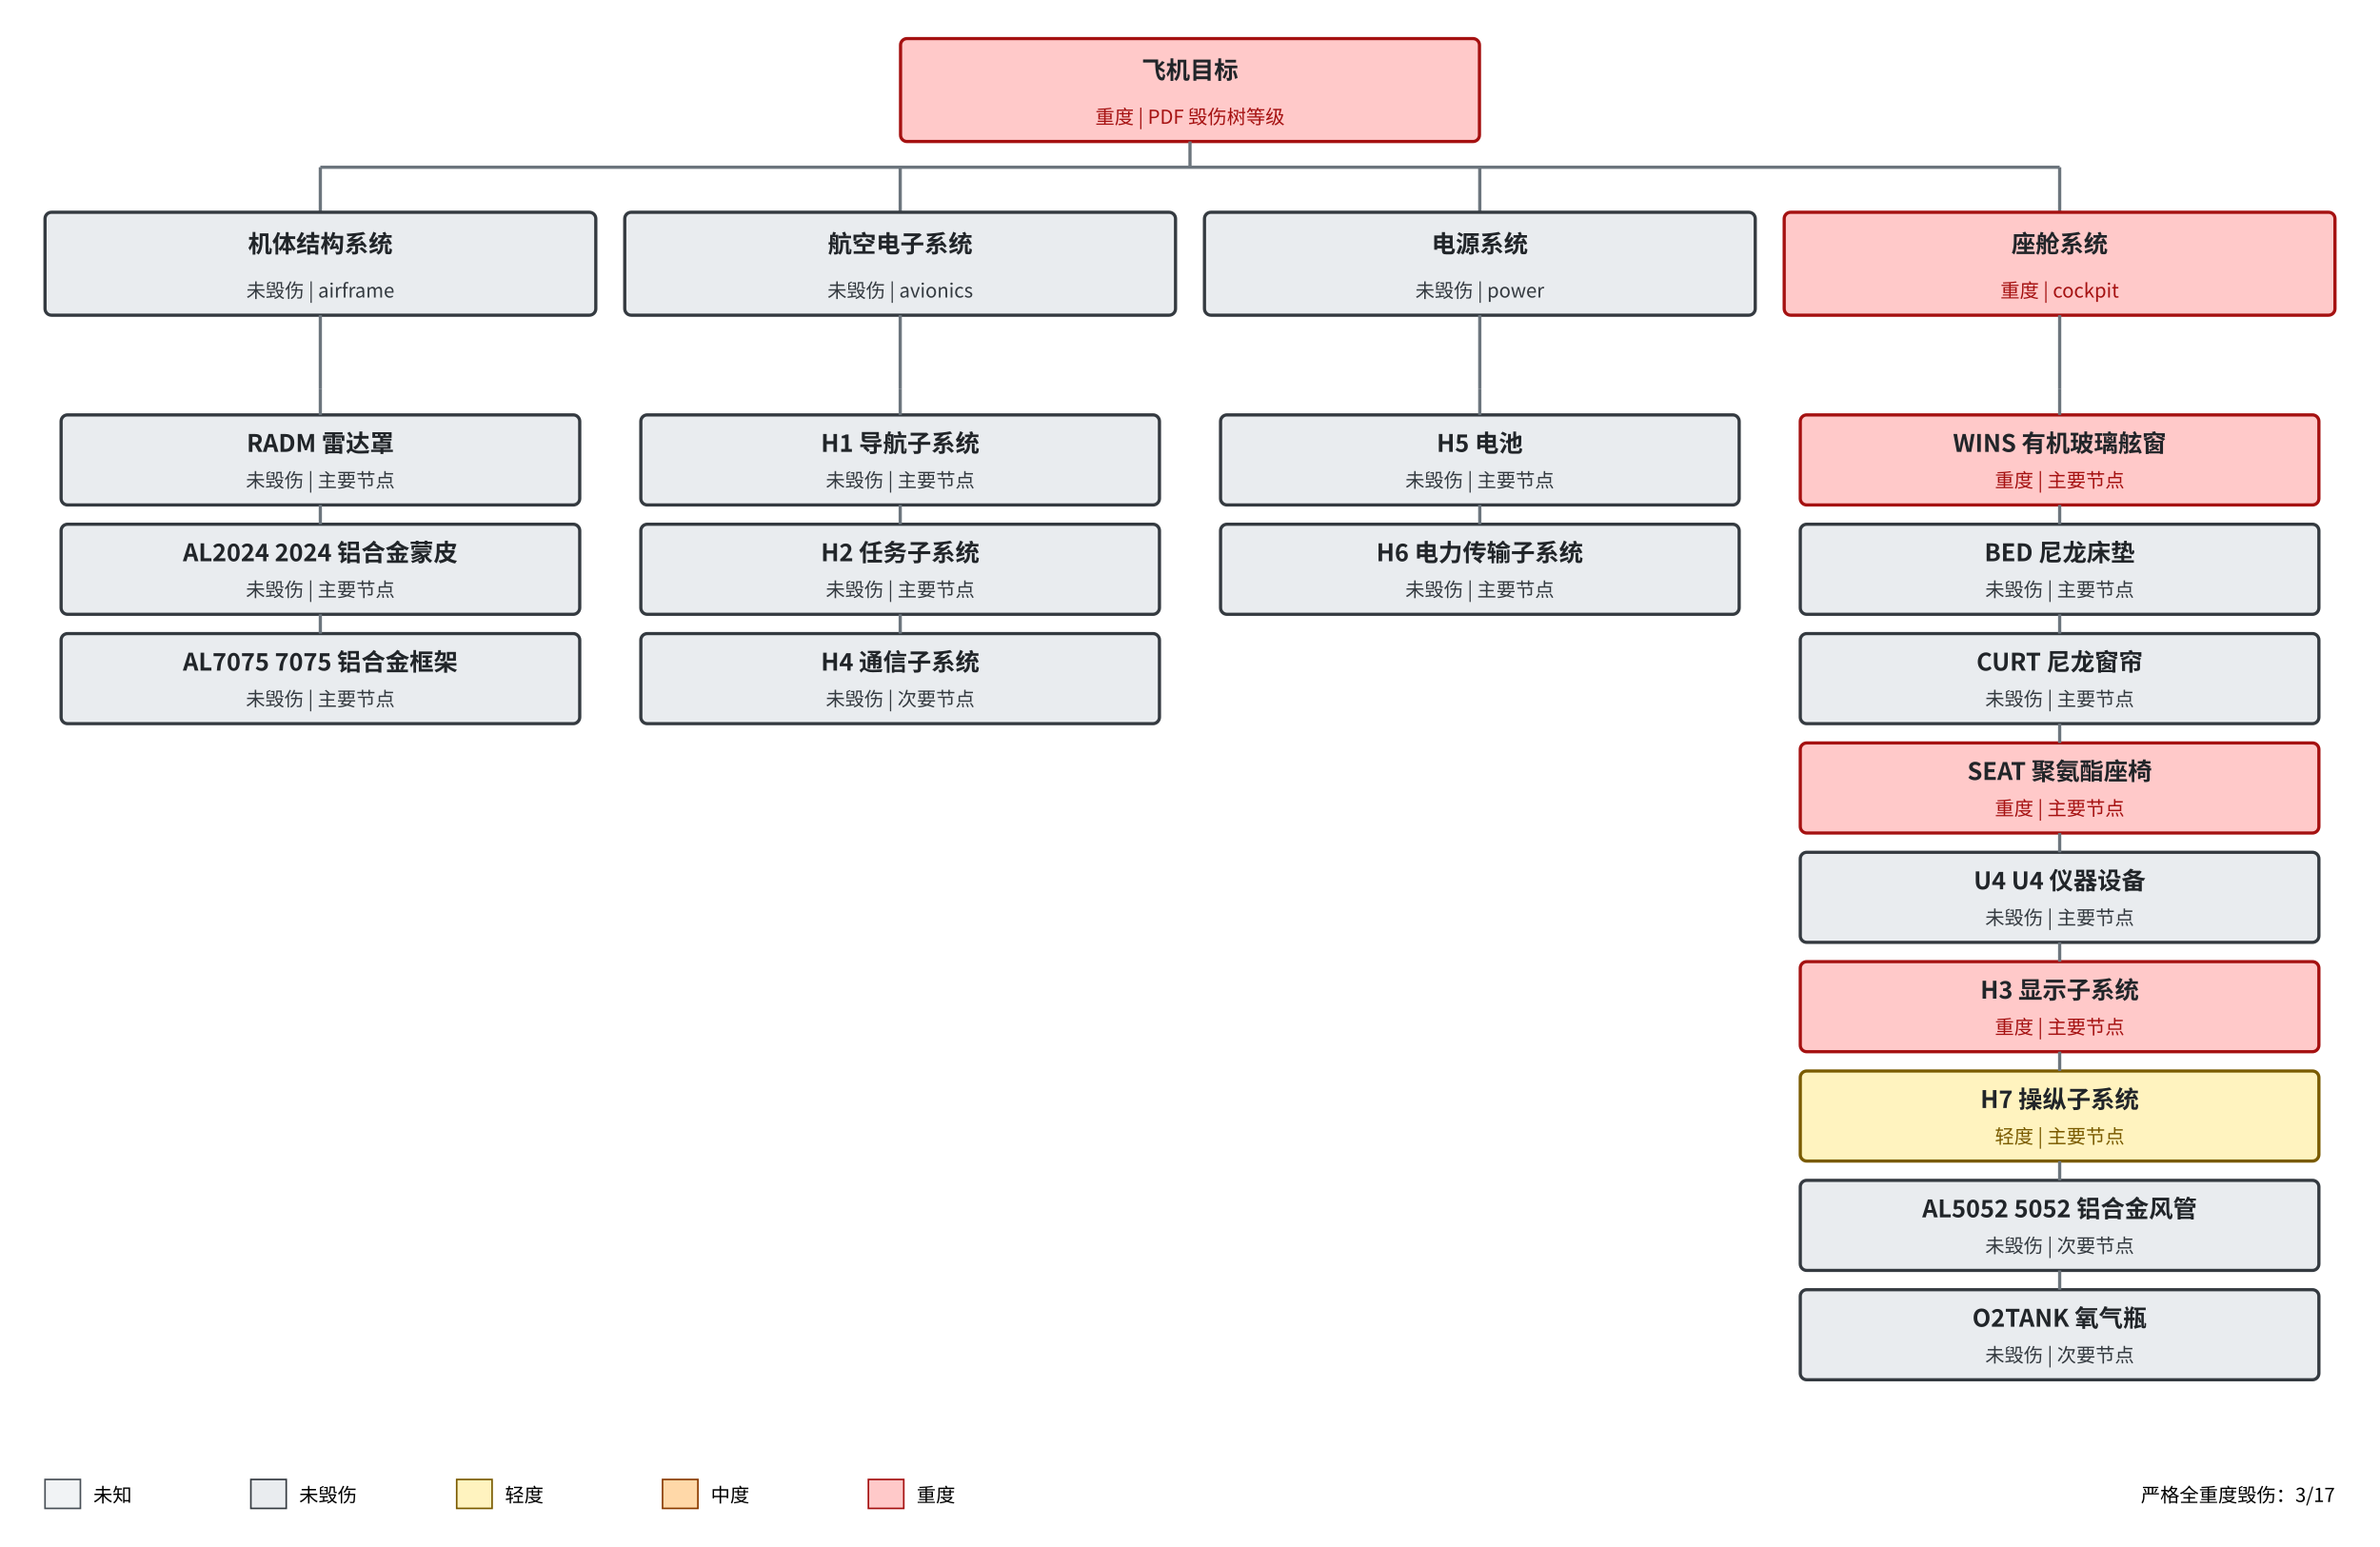
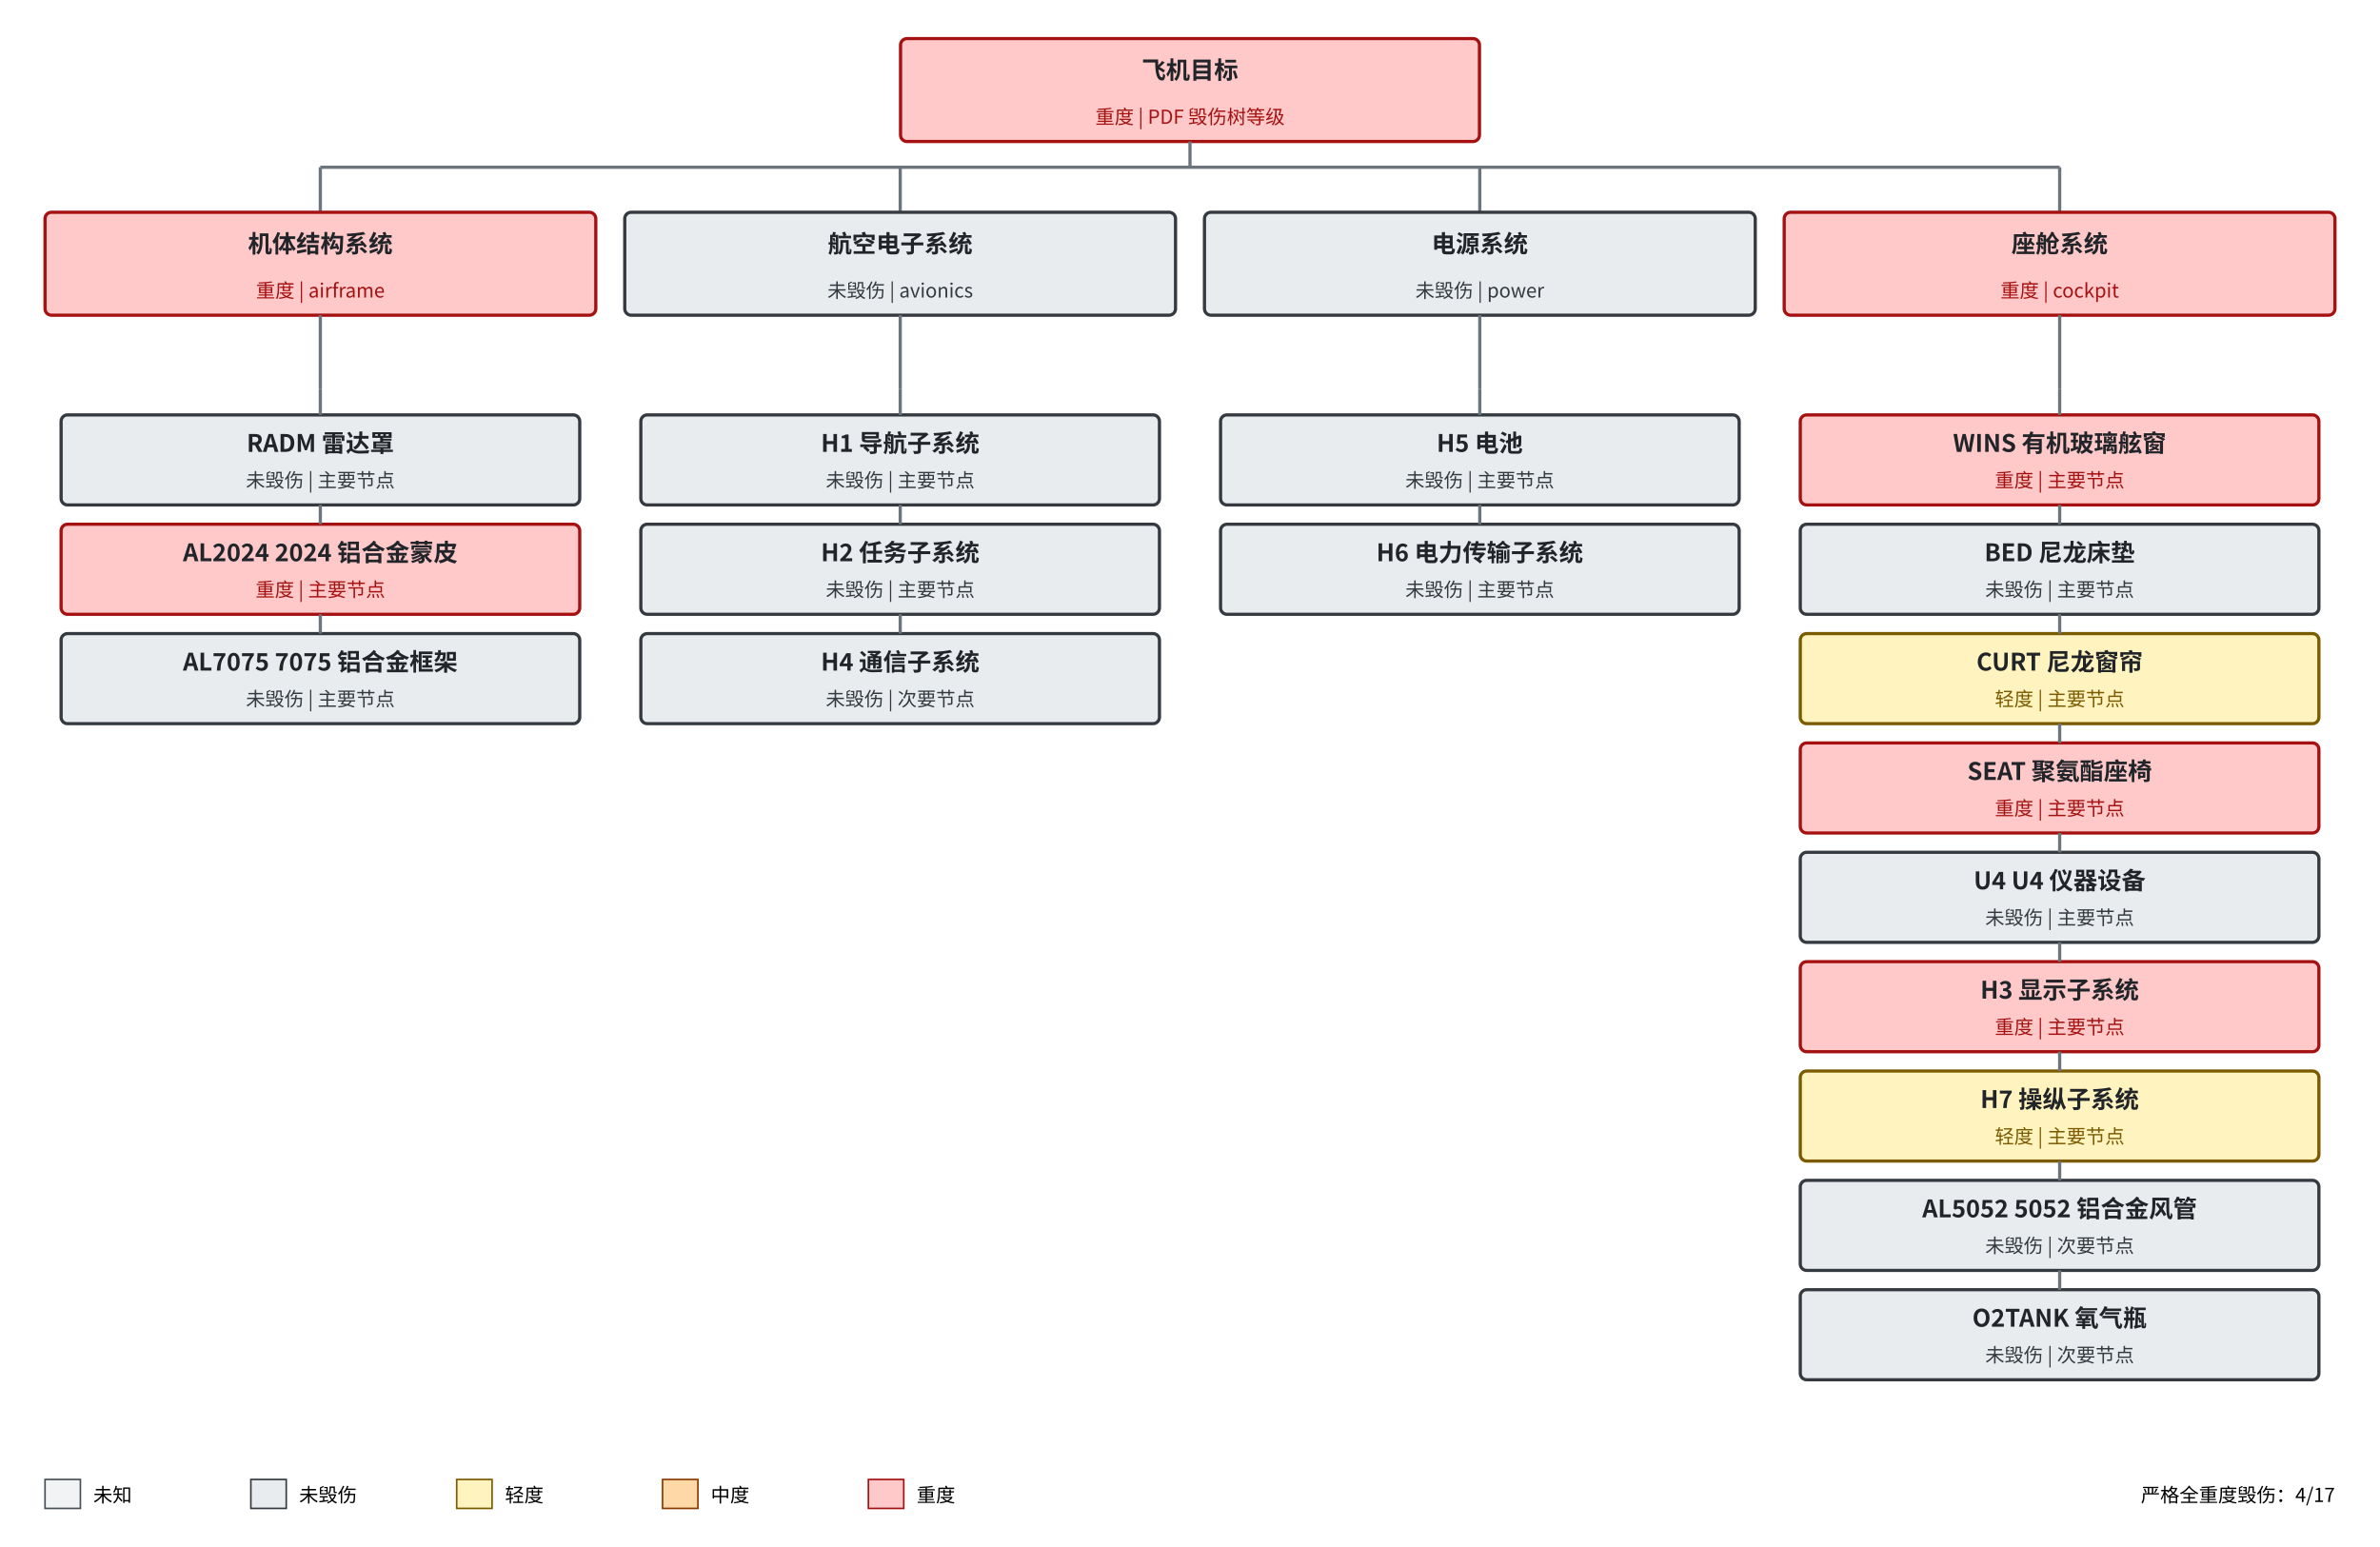
<svg xmlns="http://www.w3.org/2000/svg" width="1480" height="962" viewBox="0 0 1480 962">
  <style>text{font-family:"Microsoft YaHei","Noto Sans CJK SC",Arial,sans-serif;letter-spacing:0}.title{font-size:20px;font-weight:700}.label{font-size:15px;font-weight:600}.small{font-size:12px}.line{stroke:#6c757d;stroke-width:2;fill:none}</style>
  <rect width="100%" height="100%" fill="#ffffff" />
  <rect x="560.0" y="24.0" width="360.0" height="64.0" rx="4" fill="#ffc9c9" stroke="#a51111" stroke-width="2" />
  <text x="740.0" y="49.0" text-anchor="middle" class="label" fill="#212529">飞机目标</text>
  <text x="740.0" y="77.0" text-anchor="middle" class="small" fill="#a51111">重度 | PDF 毁伤树等级</text>
  <path class="line" d="M 740.0 88.0 V 104.0" />
  <path class="line" d="M 199.2 104.0 H 1280.8" />
  <path class="line" d="M 199.2 104.0 V 132.0" />
-   <rect x="28.0" y="132.0" width="342.5" height="64.0" rx="4" fill="#e9ecef" stroke="#343a40" stroke-width="2" />
+   <rect x="28.0" y="132.0" width="342.5" height="64.0" rx="4" fill="#ffc9c9" stroke="#a51111" stroke-width="2" />
  <text x="199.2" y="157.0" text-anchor="middle" class="label" fill="#212529">机体结构系统</text>
-   <text x="199.2" y="185.0" text-anchor="middle" class="small" fill="#343a40">未毁伤 | airframe</text>
+   <text x="199.2" y="185.0" text-anchor="middle" class="small" fill="#a51111">重度 | airframe</text>
  <path class="line" d="M 199.2 196.0 V 242.0" />
  <rect x="38.0" y="258.0" width="322.5" height="56.0" rx="4" fill="#e9ecef" stroke="#343a40" stroke-width="2" />
  <text x="199.2" y="281.0" text-anchor="middle" class="label" fill="#212529">RADM  雷达罩</text>
  <text x="199.2" y="303.0" text-anchor="middle" class="small" fill="#343a40">未毁伤 | 主要节点</text>
  <path class="line" d="M 199.2 242.0 V 258.0" />
-   <rect x="38.0" y="326.0" width="322.5" height="56.0" rx="4" fill="#e9ecef" stroke="#343a40" stroke-width="2" />
+   <rect x="38.0" y="326.0" width="322.5" height="56.0" rx="4" fill="#ffc9c9" stroke="#a51111" stroke-width="2" />
  <text x="199.2" y="349.0" text-anchor="middle" class="label" fill="#212529">AL2024  2024 铝合金蒙皮</text>
-   <text x="199.2" y="371.0" text-anchor="middle" class="small" fill="#343a40">未毁伤 | 主要节点</text>
+   <text x="199.2" y="371.0" text-anchor="middle" class="small" fill="#a51111">重度 | 主要节点</text>
  <path class="line" d="M 199.2 314.0 V 326.0" />
  <rect x="38.0" y="394.0" width="322.5" height="56.0" rx="4" fill="#e9ecef" stroke="#343a40" stroke-width="2" />
  <text x="199.2" y="417.0" text-anchor="middle" class="label" fill="#212529">AL7075  7075 铝合金框架</text>
  <text x="199.2" y="439.0" text-anchor="middle" class="small" fill="#343a40">未毁伤 | 主要节点</text>
  <path class="line" d="M 199.2 382.0 V 394.0" />
  <path class="line" d="M 559.8 104.0 V 132.0" />
  <rect x="388.5" y="132.0" width="342.5" height="64.0" rx="4" fill="#e9ecef" stroke="#343a40" stroke-width="2" />
  <text x="559.8" y="157.0" text-anchor="middle" class="label" fill="#212529">航空电子系统</text>
  <text x="559.8" y="185.0" text-anchor="middle" class="small" fill="#343a40">未毁伤 | avionics</text>
  <path class="line" d="M 559.8 196.0 V 242.0" />
  <rect x="398.5" y="258.0" width="322.5" height="56.0" rx="4" fill="#e9ecef" stroke="#343a40" stroke-width="2" />
  <text x="559.8" y="281.0" text-anchor="middle" class="label" fill="#212529">H1  导航子系统</text>
  <text x="559.8" y="303.0" text-anchor="middle" class="small" fill="#343a40">未毁伤 | 主要节点</text>
  <path class="line" d="M 559.8 242.0 V 258.0" />
  <rect x="398.5" y="326.0" width="322.5" height="56.0" rx="4" fill="#e9ecef" stroke="#343a40" stroke-width="2" />
  <text x="559.8" y="349.0" text-anchor="middle" class="label" fill="#212529">H2  任务子系统</text>
  <text x="559.8" y="371.0" text-anchor="middle" class="small" fill="#343a40">未毁伤 | 主要节点</text>
  <path class="line" d="M 559.8 314.0 V 326.0" />
  <rect x="398.5" y="394.0" width="322.5" height="56.0" rx="4" fill="#e9ecef" stroke="#343a40" stroke-width="2" />
  <text x="559.8" y="417.0" text-anchor="middle" class="label" fill="#212529">H4  通信子系统</text>
  <text x="559.8" y="439.0" text-anchor="middle" class="small" fill="#343a40">未毁伤 | 次要节点</text>
  <path class="line" d="M 559.8 382.0 V 394.0" />
  <path class="line" d="M 920.2 104.0 V 132.0" />
  <rect x="749.0" y="132.0" width="342.5" height="64.0" rx="4" fill="#e9ecef" stroke="#343a40" stroke-width="2" />
  <text x="920.2" y="157.0" text-anchor="middle" class="label" fill="#212529">电源系统</text>
  <text x="920.2" y="185.0" text-anchor="middle" class="small" fill="#343a40">未毁伤 | power</text>
  <path class="line" d="M 920.2 196.0 V 242.0" />
  <rect x="759.0" y="258.0" width="322.5" height="56.0" rx="4" fill="#e9ecef" stroke="#343a40" stroke-width="2" />
  <text x="920.2" y="281.0" text-anchor="middle" class="label" fill="#212529">H5  电池</text>
  <text x="920.2" y="303.0" text-anchor="middle" class="small" fill="#343a40">未毁伤 | 主要节点</text>
  <path class="line" d="M 920.2 242.0 V 258.0" />
  <rect x="759.0" y="326.0" width="322.5" height="56.0" rx="4" fill="#e9ecef" stroke="#343a40" stroke-width="2" />
  <text x="920.2" y="349.0" text-anchor="middle" class="label" fill="#212529">H6  电力传输子系统</text>
  <text x="920.2" y="371.0" text-anchor="middle" class="small" fill="#343a40">未毁伤 | 主要节点</text>
  <path class="line" d="M 920.2 314.0 V 326.0" />
  <path class="line" d="M 1280.8 104.0 V 132.0" />
  <rect x="1109.5" y="132.0" width="342.5" height="64.0" rx="4" fill="#ffc9c9" stroke="#a51111" stroke-width="2" />
  <text x="1280.8" y="157.0" text-anchor="middle" class="label" fill="#212529">座舱系统</text>
  <text x="1280.8" y="185.0" text-anchor="middle" class="small" fill="#a51111">重度 | cockpit</text>
  <path class="line" d="M 1280.8 196.0 V 242.0" />
  <rect x="1119.5" y="258.0" width="322.5" height="56.0" rx="4" fill="#ffc9c9" stroke="#a51111" stroke-width="2" />
  <text x="1280.8" y="281.0" text-anchor="middle" class="label" fill="#212529">WINS  有机玻璃舷窗</text>
  <text x="1280.8" y="303.0" text-anchor="middle" class="small" fill="#a51111">重度 | 主要节点</text>
  <path class="line" d="M 1280.8 242.0 V 258.0" />
  <rect x="1119.5" y="326.0" width="322.5" height="56.0" rx="4" fill="#e9ecef" stroke="#343a40" stroke-width="2" />
  <text x="1280.8" y="349.0" text-anchor="middle" class="label" fill="#212529">BED  尼龙床垫</text>
  <text x="1280.8" y="371.0" text-anchor="middle" class="small" fill="#343a40">未毁伤 | 主要节点</text>
  <path class="line" d="M 1280.8 314.0 V 326.0" />
-   <rect x="1119.5" y="394.0" width="322.5" height="56.0" rx="4" fill="#e9ecef" stroke="#343a40" stroke-width="2" />
+   <rect x="1119.5" y="394.0" width="322.5" height="56.0" rx="4" fill="#fff3bf" stroke="#7a5b00" stroke-width="2" />
  <text x="1280.8" y="417.0" text-anchor="middle" class="label" fill="#212529">CURT  尼龙窗帘</text>
-   <text x="1280.8" y="439.0" text-anchor="middle" class="small" fill="#343a40">未毁伤 | 主要节点</text>
+   <text x="1280.8" y="439.0" text-anchor="middle" class="small" fill="#7a5b00">轻度 | 主要节点</text>
  <path class="line" d="M 1280.8 382.0 V 394.0" />
  <rect x="1119.5" y="462.0" width="322.5" height="56.0" rx="4" fill="#ffc9c9" stroke="#a51111" stroke-width="2" />
  <text x="1280.8" y="485.0" text-anchor="middle" class="label" fill="#212529">SEAT  聚氨酯座椅</text>
  <text x="1280.8" y="507.0" text-anchor="middle" class="small" fill="#a51111">重度 | 主要节点</text>
  <path class="line" d="M 1280.8 450.0 V 462.0" />
  <rect x="1119.5" y="530.0" width="322.5" height="56.0" rx="4" fill="#e9ecef" stroke="#343a40" stroke-width="2" />
  <text x="1280.8" y="553.0" text-anchor="middle" class="label" fill="#212529">U4  U4 仪器设备</text>
  <text x="1280.8" y="575.0" text-anchor="middle" class="small" fill="#343a40">未毁伤 | 主要节点</text>
  <path class="line" d="M 1280.8 518.0 V 530.0" />
  <rect x="1119.5" y="598.0" width="322.5" height="56.0" rx="4" fill="#ffc9c9" stroke="#a51111" stroke-width="2" />
  <text x="1280.8" y="621.0" text-anchor="middle" class="label" fill="#212529">H3  显示子系统</text>
  <text x="1280.8" y="643.0" text-anchor="middle" class="small" fill="#a51111">重度 | 主要节点</text>
  <path class="line" d="M 1280.8 586.0 V 598.0" />
  <rect x="1119.5" y="666.0" width="322.5" height="56.0" rx="4" fill="#fff3bf" stroke="#7a5b00" stroke-width="2" />
  <text x="1280.8" y="689.0" text-anchor="middle" class="label" fill="#212529">H7  操纵子系统</text>
  <text x="1280.8" y="711.0" text-anchor="middle" class="small" fill="#7a5b00">轻度 | 主要节点</text>
  <path class="line" d="M 1280.8 654.0 V 666.0" />
  <rect x="1119.5" y="734.0" width="322.5" height="56.0" rx="4" fill="#e9ecef" stroke="#343a40" stroke-width="2" />
  <text x="1280.8" y="757.0" text-anchor="middle" class="label" fill="#212529">AL5052  5052 铝合金风管</text>
  <text x="1280.8" y="779.0" text-anchor="middle" class="small" fill="#343a40">未毁伤 | 次要节点</text>
  <path class="line" d="M 1280.8 722.0 V 734.0" />
  <rect x="1119.5" y="802.0" width="322.5" height="56.0" rx="4" fill="#e9ecef" stroke="#343a40" stroke-width="2" />
  <text x="1280.8" y="825.0" text-anchor="middle" class="label" fill="#212529">O2TANK  氧气瓶</text>
  <text x="1280.8" y="847.0" text-anchor="middle" class="small" fill="#343a40">未毁伤 | 次要节点</text>
  <path class="line" d="M 1280.8 790.0 V 802.0" />
  <rect x="28" y="920" width="22" height="18" fill="#f1f3f5" stroke="#495057" />
  <text x="58" y="934" class="small">未知</text>
  <rect x="156" y="920" width="22" height="18" fill="#e9ecef" stroke="#343a40" />
  <text x="186" y="934" class="small">未毁伤</text>
  <rect x="284" y="920" width="22" height="18" fill="#fff3bf" stroke="#7a5b00" />
  <text x="314" y="934" class="small">轻度</text>
  <rect x="412" y="920" width="22" height="18" fill="#ffd8a8" stroke="#8a3b00" />
  <text x="442" y="934" class="small">中度</text>
  <rect x="540" y="920" width="22" height="18" fill="#ffc9c9" stroke="#a51111" />
  <text x="570" y="934" class="small">重度</text>
-   <text x="1452" y="934" text-anchor="end" class="small">严格全重度毁伤：3/17</text>
+   <text x="1452" y="934" text-anchor="end" class="small">严格全重度毁伤：4/17</text>
</svg>
